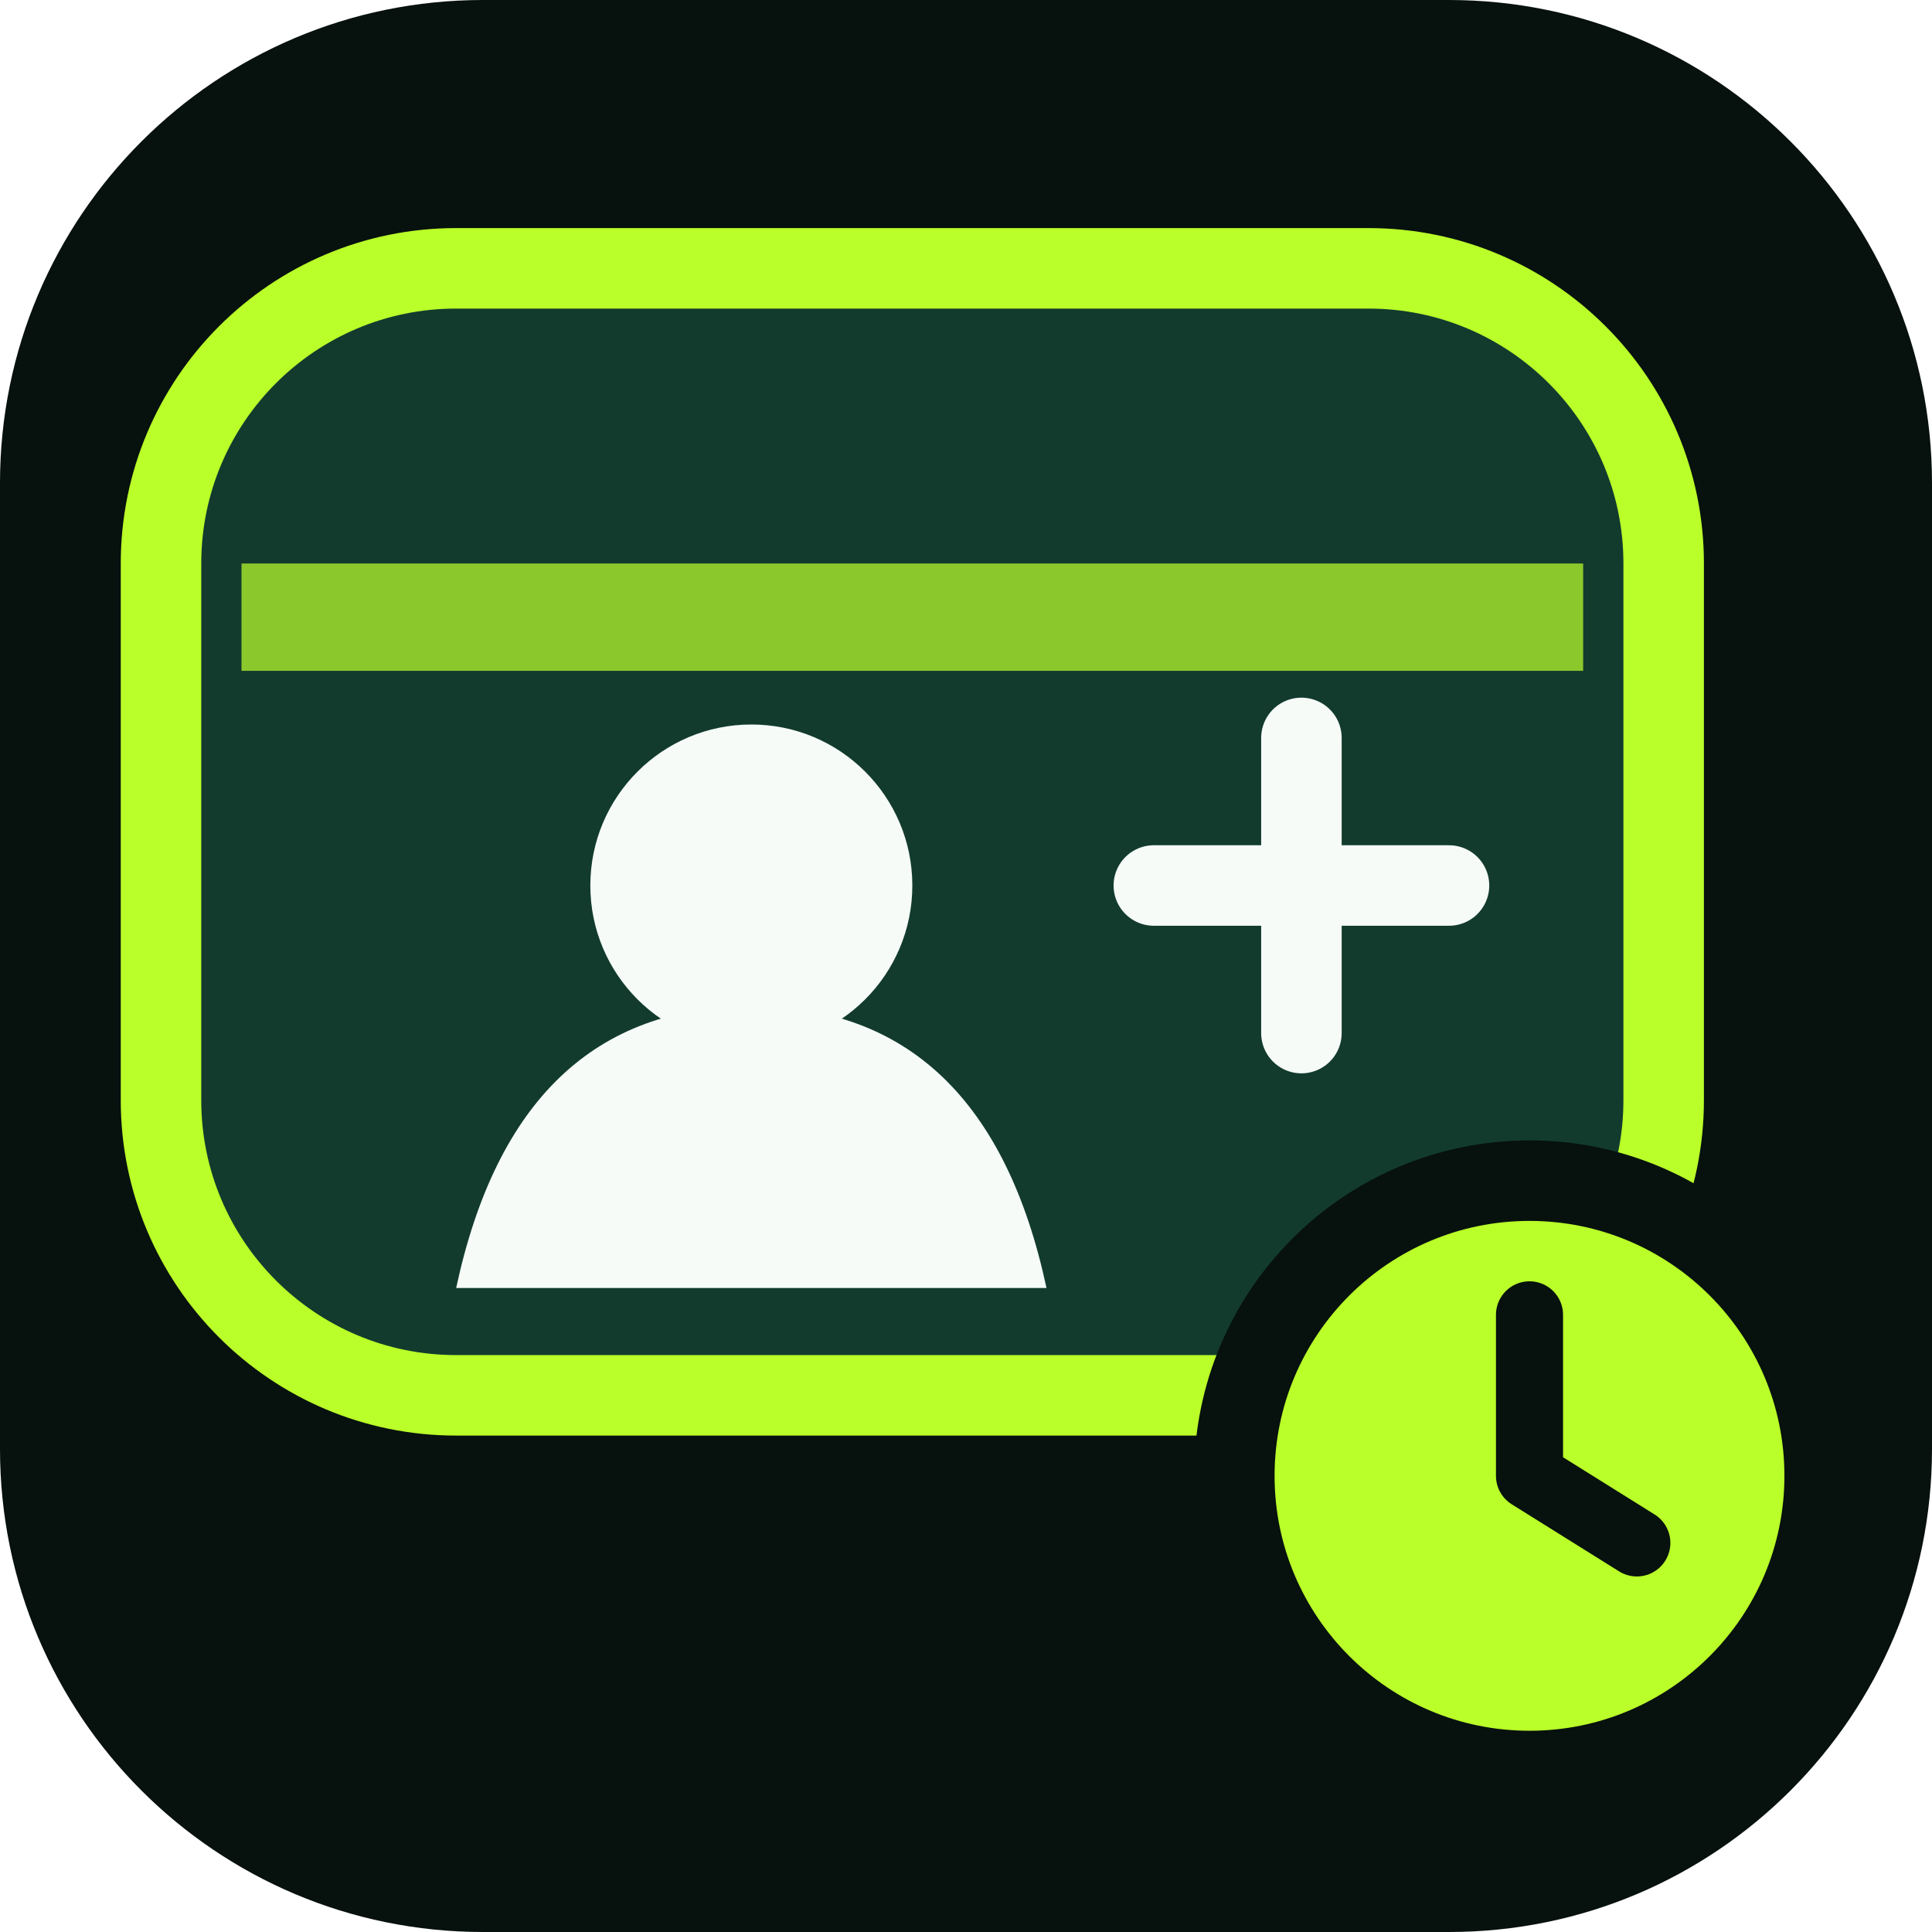
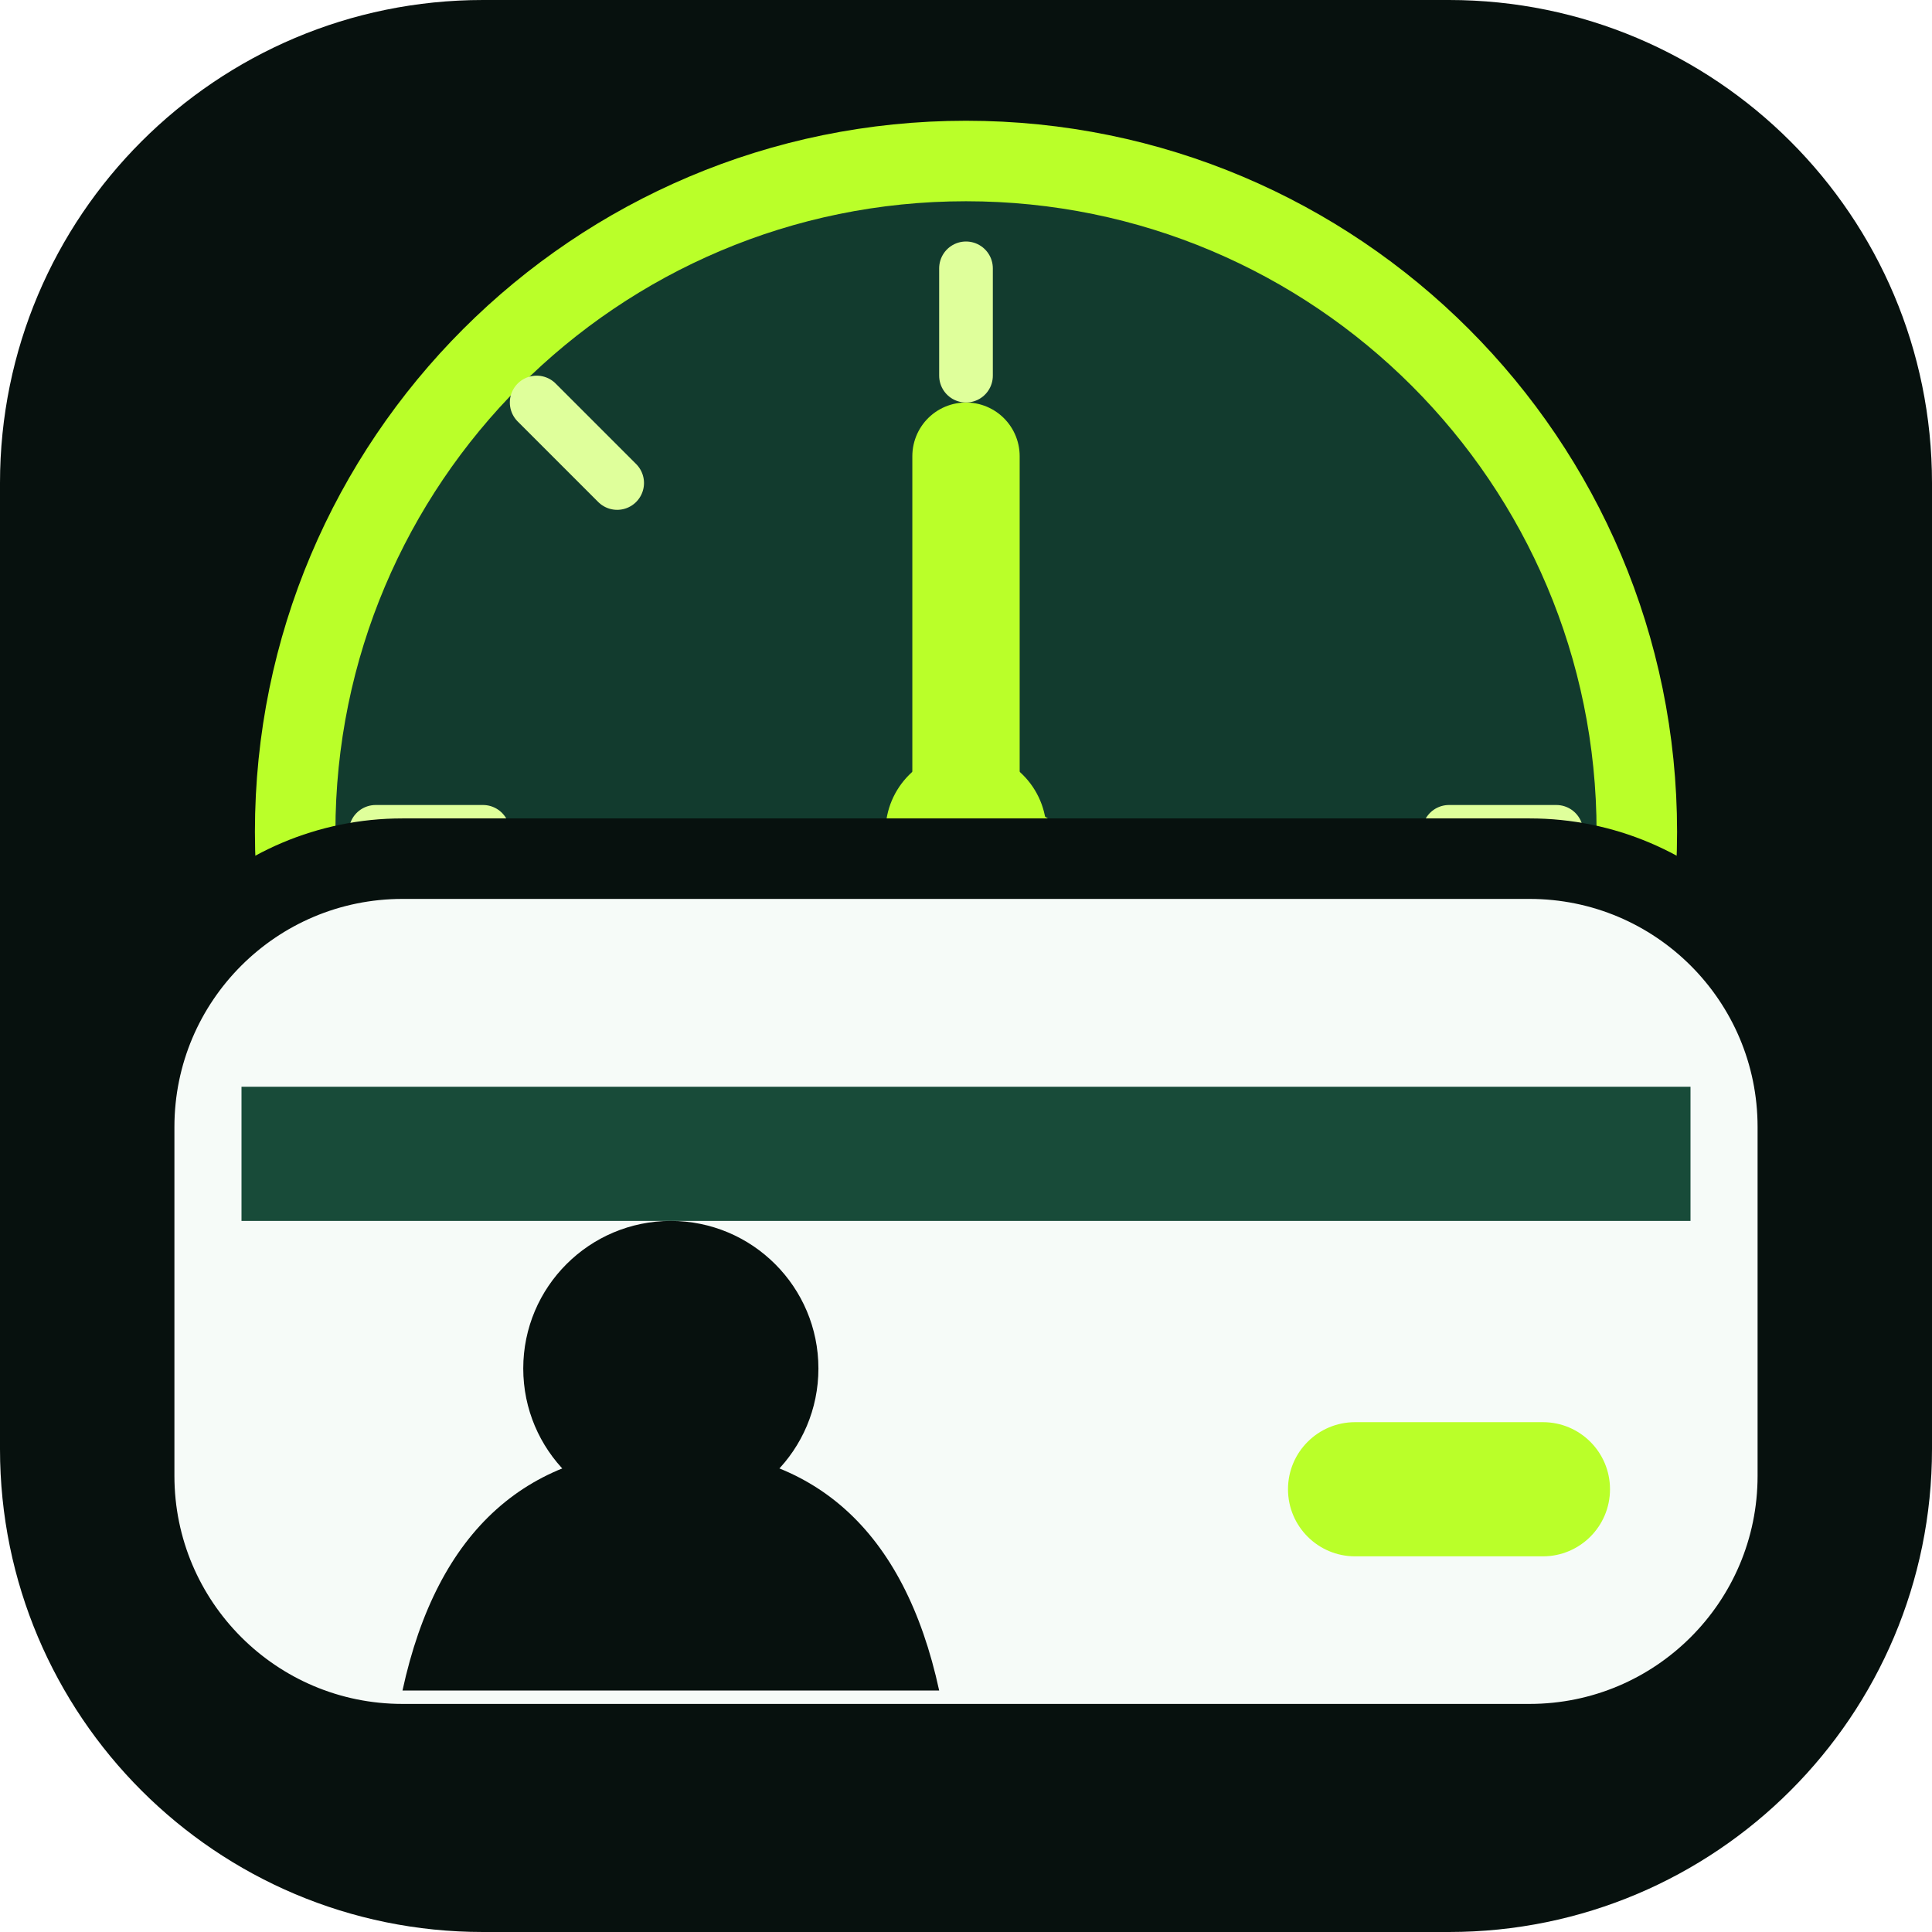
<svg xmlns="http://www.w3.org/2000/svg" viewBox="0 0 72 72">
  <rect width="72" height="72" rx="18" fill="#07110e" />
-   <rect x="6" y="10" width="56" height="42" rx="11" fill="#123b2e" stroke="#baff29" stroke-width="3" />
-   <path d="M9 23h50" stroke="#baff29" stroke-width="4" opacity=".72" />
-   <circle cx="28" cy="33" r="6" fill="#f6fbf8" />
-   <path d="M17 48c1.5-7 5.2-10.5 11-10.5S37.5 41 39 48" fill="#f6fbf8" />
-   <path d="M43 33h11M48.5 27.5v11" stroke="#f6fbf8" stroke-width="3" stroke-linecap="round" />
-   <circle cx="57" cy="55" r="11" fill="#baff29" stroke="#07110e" stroke-width="3" />
-   <path d="M57 49v6l4 2.5" fill="none" stroke="#07110e" stroke-width="2.5" stroke-linecap="round" stroke-linejoin="round" />
+   <circle cx="36" cy="31" r="25" fill="#123b2e" stroke="#baff29" stroke-width="3" />
+   <g stroke="#dfff9b" stroke-width="2" stroke-linecap="round">
+     <path d="M36 10v4M14 31h4M54 31h4M20 15l3 3M49 44l3 3" />
+   </g>
+   <path d="M36 17v14l10 6" fill="none" stroke="#baff29" stroke-width="4" stroke-linecap="round" stroke-linejoin="round" />
+   <circle cx="36" cy="31" r="3" fill="#baff29" />
+   <rect x="5" y="32" width="62" height="33" rx="10" fill="#f6fbf8" stroke="#07110e" stroke-width="3" />
+   <path d="M9 43h54" stroke="#184b39" stroke-width="5" />
+   <circle cx="25" cy="51" r="5.5" fill="#07110e" />
+   <path d="M15 63c1.3-6 4.7-9 10-9s8.7 3 10 9" fill="#07110e" />
+   <rect x="48" y="53" width="12" height="5" rx="2.5" fill="#baff29" />
</svg>
